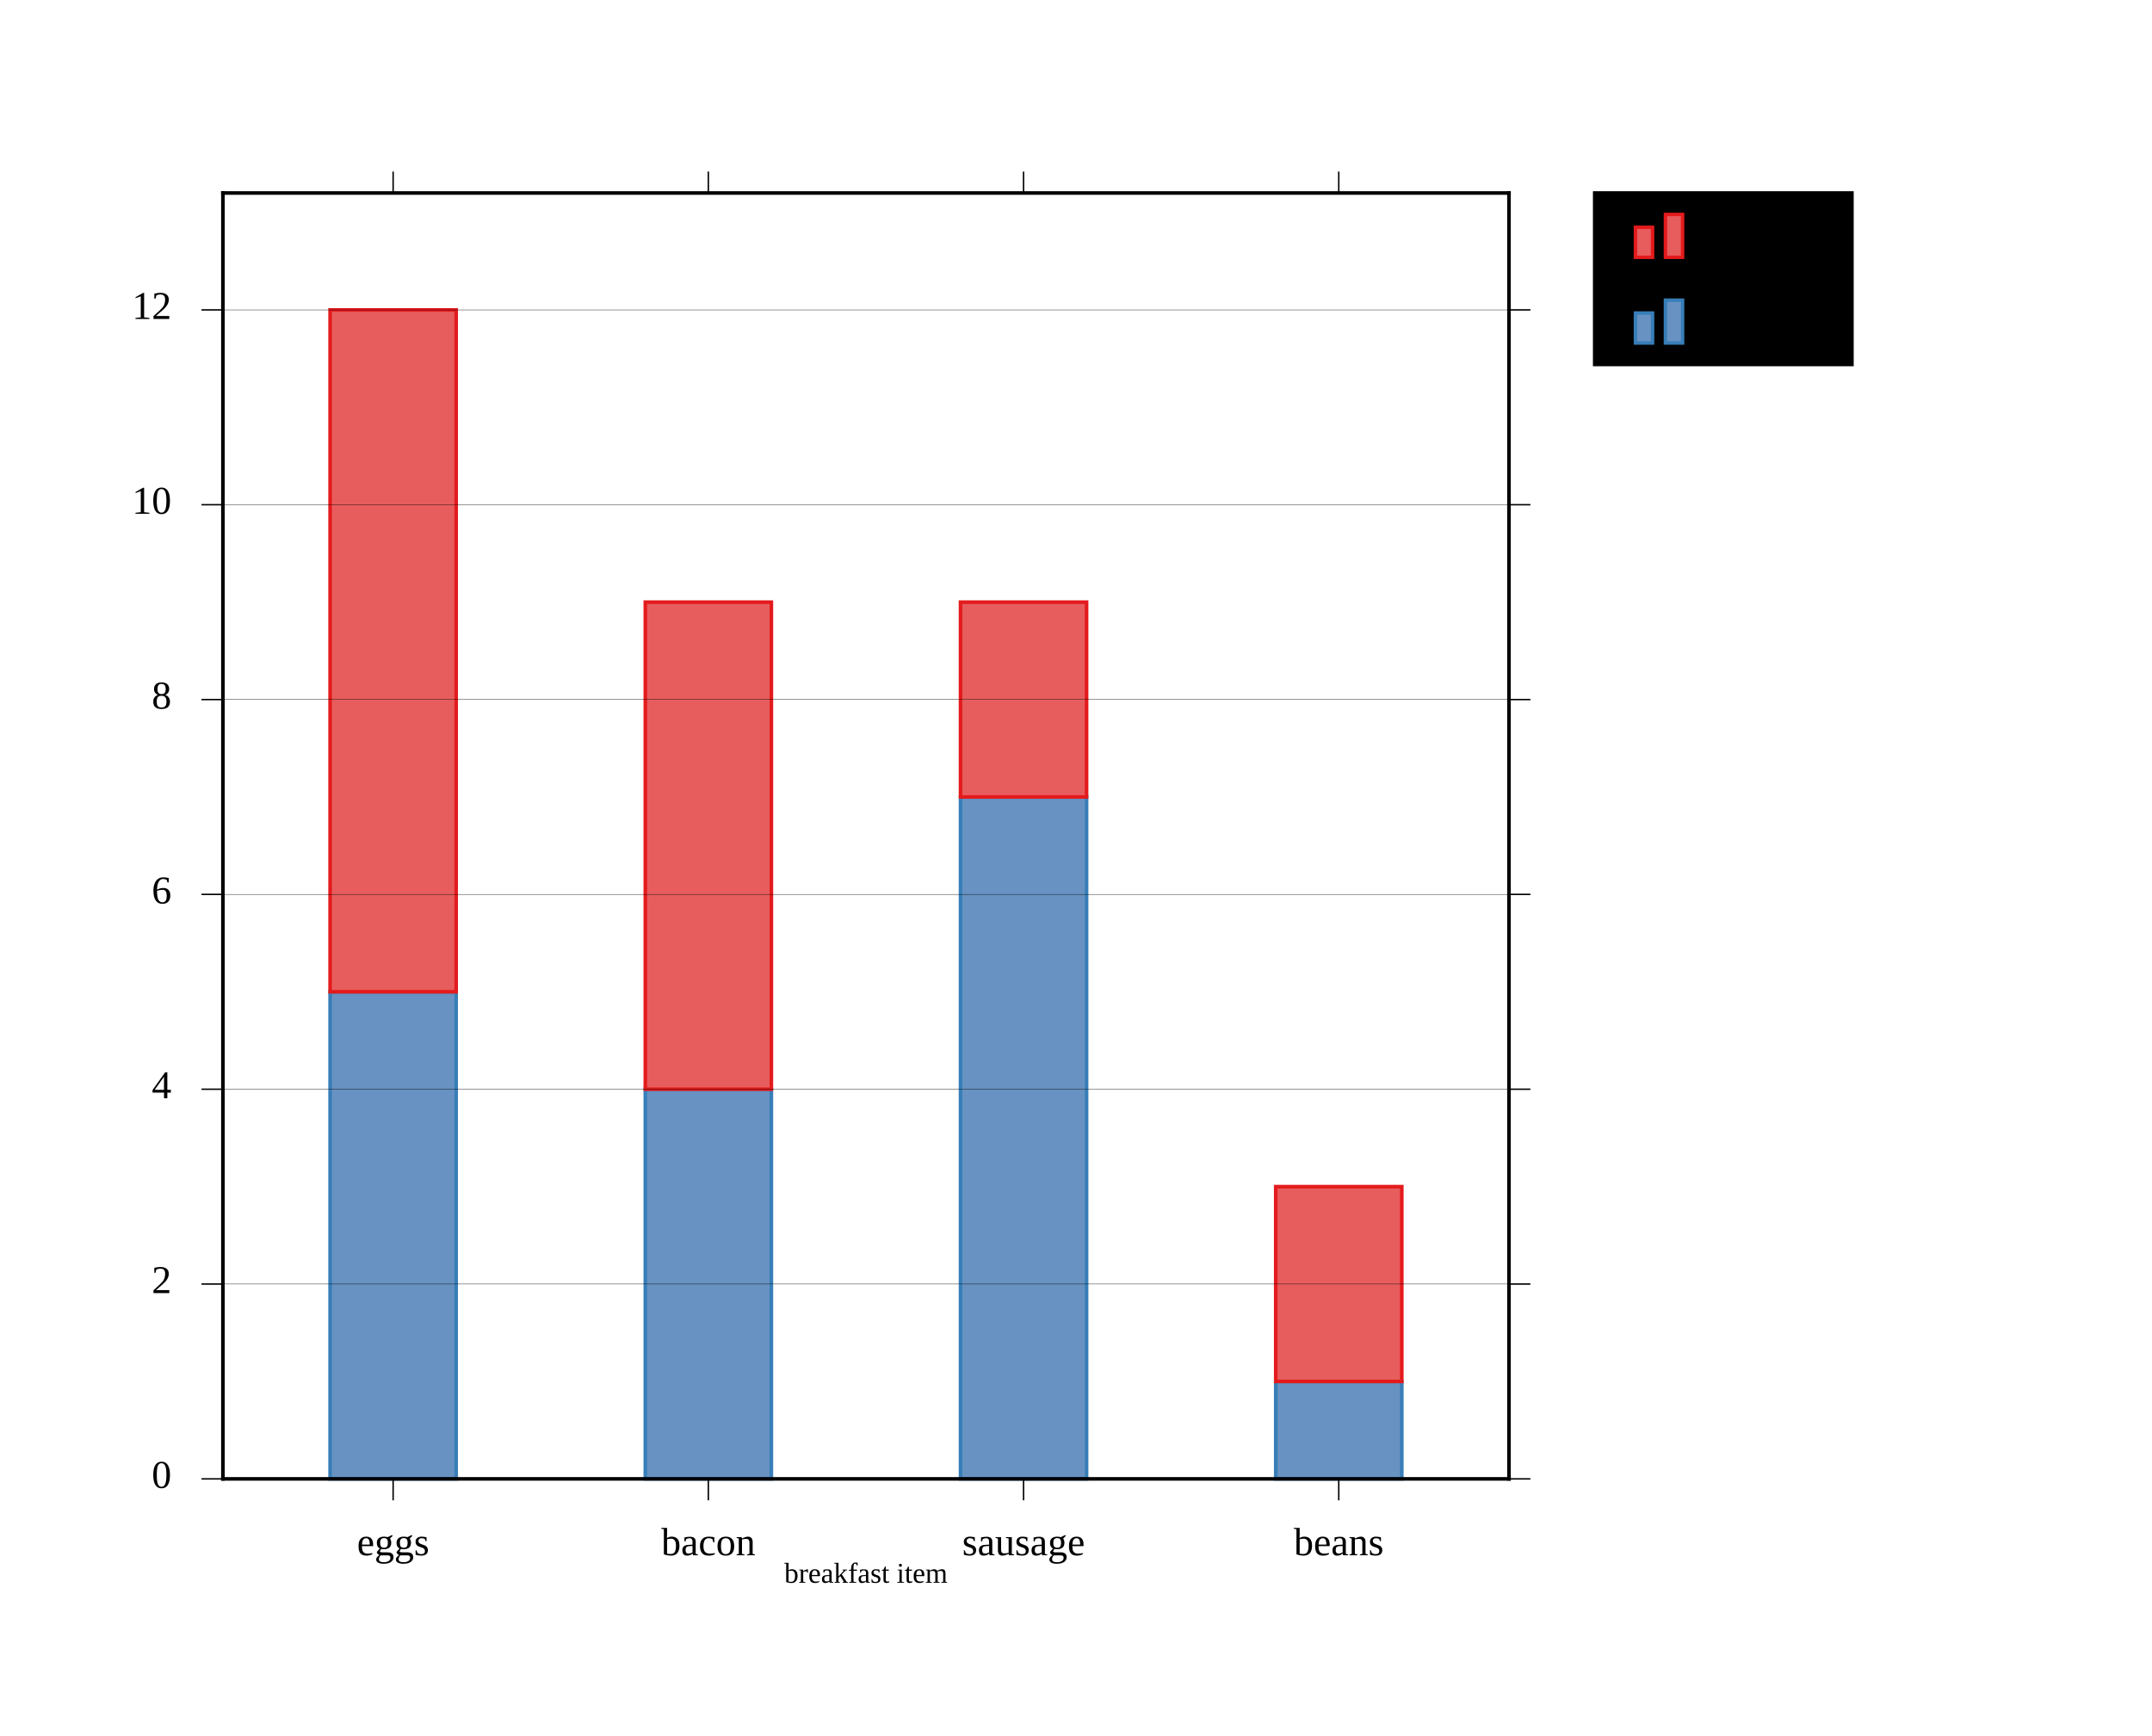
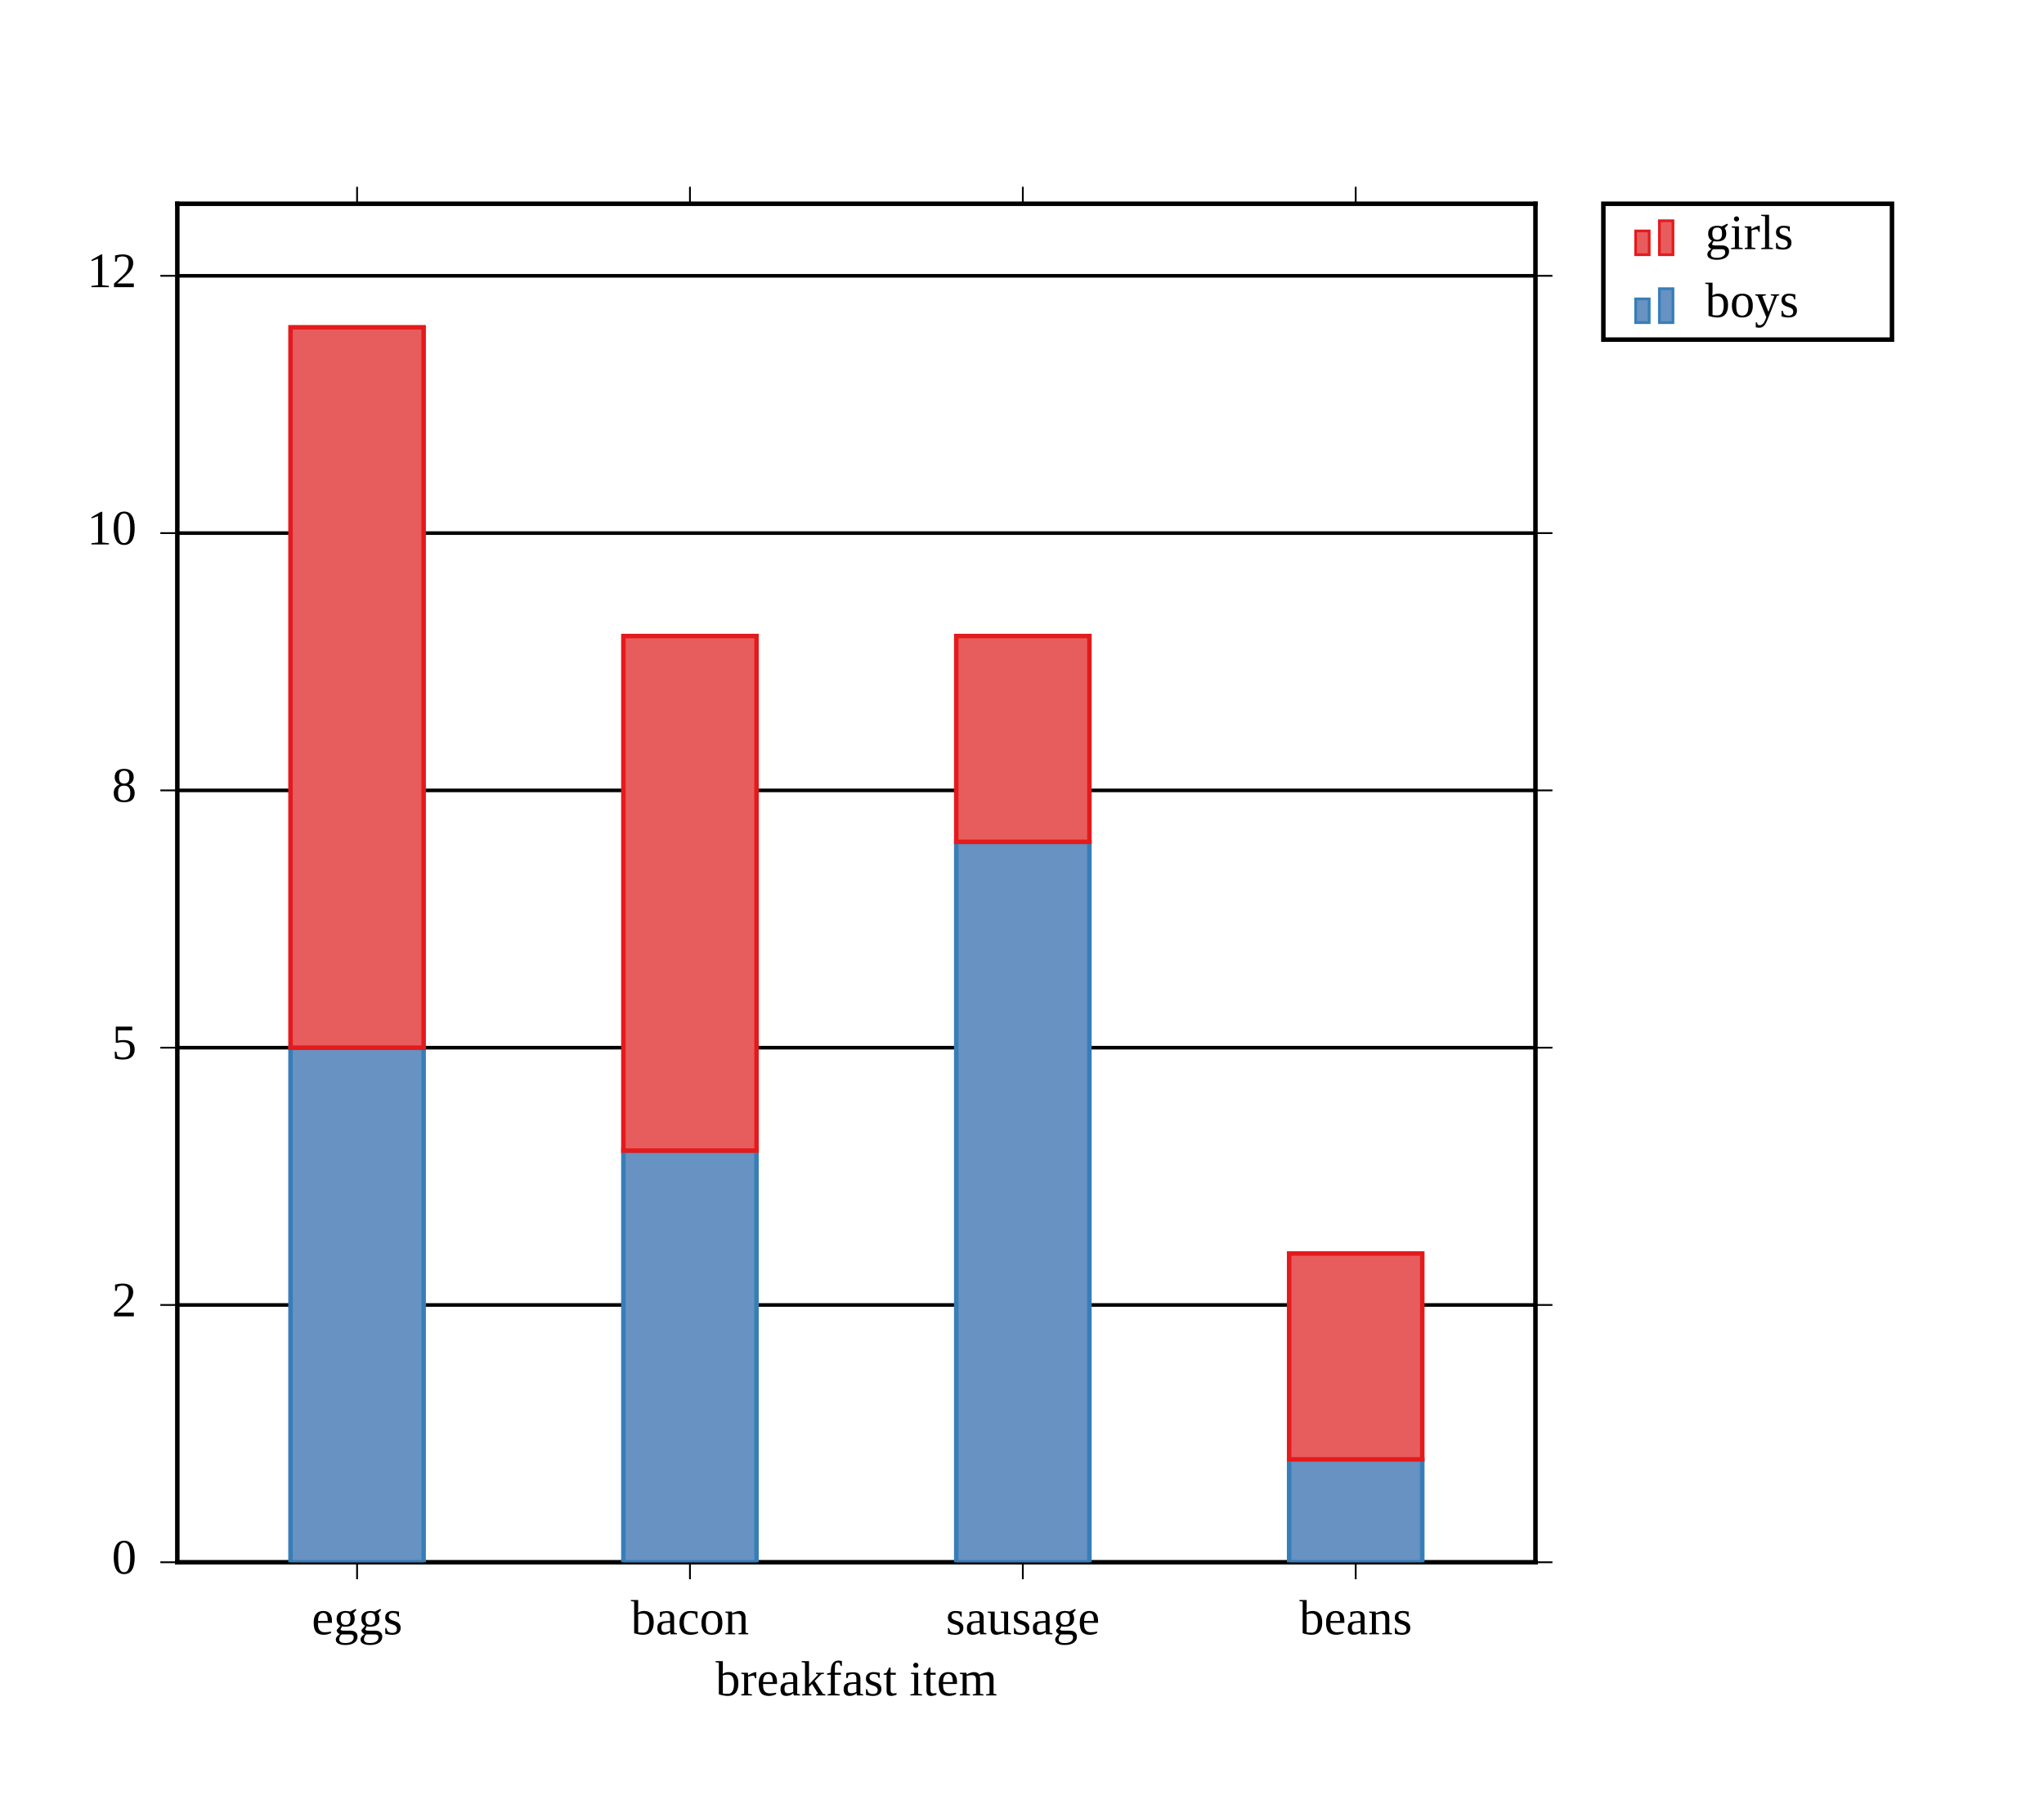
- <svg xmlns="http://www.w3.org/2000/svg" height="484.064" stroke-opacity="1" viewBox="0 0 600 484" font-size="1" width="600" stroke="rgb(0,0,0)" version="1.1">
+ <svg xmlns="http://www.w3.org/2000/svg" height="400" stroke-opacity="1" viewBox="0 0 454 400" font-size="1" width="454.34" stroke="rgb(0,0,0)" version="1.1">
  <defs />
-   <g stroke-opacity="1.0" fill-opacity="1.0" stroke="rgb(55,126,184)" stroke-width="1.0" fill="rgb(103,146,193)">
-     <path d="M 355.683,412.351 h 35.154 v -27.164 h -35.154 Z" />
+   <g stroke-width="0.8">
+     <path d="M 39.245,347.17 h 301.887 M 39.245,289.994 h 301.887 M 39.245,232.819 h 301.887 M 39.245,175.643 h 301.887 M 39.245,118.468 h 301.887 M 39.245,61.292 h 301.887 " />
+   </g>
+   <g stroke-linecap="square">
+     <path d="M 39.245,347.17 v -301.887 M 341.132,347.17 v -301.887 " />
+   </g>
+   <g stroke-width="0.4">
+     <path d="M 341.132,347.17 h 3.774 M 341.132,289.994 h 3.774 M 341.132,232.819 h 3.774 M 341.132,175.643 h 3.774 M 341.132,118.468 h 3.774 M 341.132,61.292 h 3.774 " />
+   </g>
+   <g stroke-width="0.4">
+     <path d="M 35.472,347.17 h 3.774 M 35.472,289.994 h 3.774 M 35.472,232.819 h 3.774 M 35.472,175.643 h 3.774 M 35.472,118.468 h 3.774 M 35.472,61.292 h 3.774 " />
+   </g>
+   <g fill-opacity="1.0" font-size="11.0px" fill="rgb(0,0,0)">
+     <text dominant-baseline="middle" transform="matrix(1,0,0,1,30.1887,61.2922)" stroke="none" text-anchor="end">12</text>
+   </g>
+   <g fill-opacity="1.0" font-size="11.0px" fill="rgb(0,0,0)">
+     <text dominant-baseline="middle" transform="matrix(1,0,0,1,30.1887,118.4677)" stroke="none" text-anchor="end">10</text>
+   </g>
+   <g fill-opacity="1.0" font-size="11.0px" fill="rgb(0,0,0)">
+     <text dominant-baseline="middle" transform="matrix(1,0,0,1,30.1887,175.6432)" stroke="none" text-anchor="end">8</text>
+   </g>
+   <g fill-opacity="1.0" font-size="11.0px" fill="rgb(0,0,0)">
+     <text dominant-baseline="middle" transform="matrix(1,0,0,1,30.1887,232.8188)" stroke="none" text-anchor="end">5</text>
+   </g>
+   <g fill-opacity="1.0" font-size="11.0px" fill="rgb(0,0,0)">
+     <text dominant-baseline="middle" transform="matrix(1,0,0,1,30.1887,289.9943)" stroke="none" text-anchor="end">2</text>
+   </g>
+   <g fill-opacity="1.0" font-size="11.0px" fill="rgb(0,0,0)">
+     <text dominant-baseline="middle" transform="matrix(1,0,0,1,30.1887,347.1698)" stroke="none" text-anchor="end">0</text>
+   </g>
+   <g stroke-linecap="square">
+     <path d="M 39.245,347.17 h 301.887 M 39.245,45.283 h 301.887 " />
+   </g>
+   <g stroke-width="0.4">
+     <path d="M 79.201,45.283 v -3.774 M 153.193,45.283 v -3.774 M 227.185,45.283 v -3.774 M 301.176,45.283 v -3.774 " />
+   </g>
+   <g stroke-width="0.4">
+     <path d="M 79.201,350.943 v -3.774 M 153.193,350.943 v -3.774 M 227.185,350.943 v -3.774 M 301.176,350.943 v -3.774 " />
+   </g>
+   <g fill-opacity="1.0" font-size="11.0px" fill="rgb(0,0,0)">
+     <text dominant-baseline="text-before-edge" transform="matrix(1,0,0,1,190.1887,369.8113)" stroke="none" text-anchor="middle">breakfast item</text>
+   </g>
+   <g fill-opacity="1.0" font-size="11.0px" fill="rgb(0,0,0)">
+     <text dominant-baseline="text-before-edge" transform="matrix(1,0,0,1,301.1765,356.2264)" stroke="none" text-anchor="middle">beans</text>
+   </g>
+   <g fill-opacity="1.0" font-size="11.0px" fill="rgb(0,0,0)">
+     <text dominant-baseline="text-before-edge" transform="matrix(1,0,0,1,227.1846,356.2264)" stroke="none" text-anchor="middle">sausage</text>
+   </g>
+   <g fill-opacity="1.0" font-size="11.0px" fill="rgb(0,0,0)">
+     <text dominant-baseline="text-before-edge" transform="matrix(1,0,0,1,153.1927,356.2264)" stroke="none" text-anchor="middle">bacon</text>
+   </g>
+   <g fill-opacity="1.0" font-size="11.0px" fill="rgb(0,0,0)">
+     <text dominant-baseline="text-before-edge" transform="matrix(1,0,0,1,79.2009,356.2264)" stroke="none" text-anchor="middle">eggs</text>
  </g>
  <g stroke-opacity="1.0" fill-opacity="1.0" stroke="rgb(55,126,184)" stroke-width="1.0" fill="rgb(103,146,193)">
-     <path d="M 267.799,412.351 h 35.154 v -190.149 h -35.154 Z" />
+     <defs>
+       <clipPath id="myClip1">
+         <path d="M 341.132,347.17 l -0,-301.887 h -301.887 l -0,301.887 Z" />
+       </clipPath>
+     </defs>
+     <g clip-path="url(#myClip1)">
+       <path d="M 286.378,347.17 h 29.597 v -22.87 h -29.597 Z" />
+     </g>
  </g>
  <g stroke-opacity="1.0" fill-opacity="1.0" stroke="rgb(55,126,184)" stroke-width="1.0" fill="rgb(103,146,193)">
-     <path d="M 179.916,412.351 h 35.154 v -108.656 h -35.154 Z" />
+     <defs>
+       <clipPath id="myClip2">
+         <path d="M 341.132,347.17 l -0,-301.887 h -301.887 l -0,301.887 Z" />
+       </clipPath>
+     </defs>
+     <g clip-path="url(#myClip2)">
+       <path d="M 212.386,347.17 h 29.597 v -160.091 h -29.597 Z" />
+     </g>
  </g>
  <g stroke-opacity="1.0" fill-opacity="1.0" stroke="rgb(55,126,184)" stroke-width="1.0" fill="rgb(103,146,193)">
-     <path d="M 92.032,412.351 h 35.154 v -135.82 h -35.154 Z" />
+     <defs>
+       <clipPath id="myClip3">
+         <path d="M 341.132,347.17 l -0,-301.887 h -301.887 l -0,301.887 Z" />
+       </clipPath>
+     </defs>
+     <g clip-path="url(#myClip3)">
+       <path d="M 138.394,347.17 h 29.597 v -91.481 h -29.597 Z" />
+     </g>
+   </g>
+   <g stroke-opacity="1.0" fill-opacity="1.0" stroke="rgb(55,126,184)" stroke-width="1.0" fill="rgb(103,146,193)">
+     <defs>
+       <clipPath id="myClip4">
+         <path d="M 341.132,347.17 l -0,-301.887 h -301.887 l -0,301.887 Z" />
+       </clipPath>
+     </defs>
+     <g clip-path="url(#myClip4)">
+       <path d="M 64.403,347.17 h 29.597 v -114.351 h -29.597 Z" />
+     </g>
  </g>
  <g stroke-opacity="1.0" fill-opacity="1.0" stroke="rgb(228,26,28)" stroke-width="1.0" fill="rgb(231,93,93)">
-     <path d="M 355.683,385.187 h 35.154 v -54.328 h -35.154 Z" />
+     <defs>
+       <clipPath id="myClip5">
+         <path d="M 341.132,347.17 l -0,-301.887 h -301.887 l -0,301.887 Z" />
+       </clipPath>
+     </defs>
+     <g clip-path="url(#myClip5)">
+       <path d="M 286.378,324.3 h 29.597 v -45.74 h -29.597 Z" />
+     </g>
  </g>
  <g stroke-opacity="1.0" fill-opacity="1.0" stroke="rgb(228,26,28)" stroke-width="1.0" fill="rgb(231,93,93)">
-     <path d="M 267.799,222.202 h 35.154 v -54.328 h -35.154 Z" />
+     <defs>
+       <clipPath id="myClip6">
+         <path d="M 341.132,347.17 l -0,-301.887 h -301.887 l -0,301.887 Z" />
+       </clipPath>
+     </defs>
+     <g clip-path="url(#myClip6)">
+       <path d="M 212.386,187.078 h 29.597 v -45.74 h -29.597 Z" />
+     </g>
  </g>
  <g stroke-opacity="1.0" fill-opacity="1.0" stroke="rgb(228,26,28)" stroke-width="1.0" fill="rgb(231,93,93)">
-     <path d="M 179.916,303.694 h 35.154 v -135.82 h -35.154 Z" />
+     <defs>
+       <clipPath id="myClip7">
+         <path d="M 341.132,347.17 l -0,-301.887 h -301.887 l -0,301.887 Z" />
+       </clipPath>
+     </defs>
+     <g clip-path="url(#myClip7)">
+       <path d="M 138.394,255.689 h 29.597 v -114.351 h -29.597 Z" />
+     </g>
  </g>
  <g stroke-opacity="1.0" fill-opacity="1.0" stroke="rgb(228,26,28)" stroke-width="1.0" fill="rgb(231,93,93)">
-     <path d="M 92.032,276.53 h 35.154 v -190.149 h -35.154 Z" />
-   </g>
-   <g stroke-width="0.1">
-     <path d="M 62.151,412.351 h 358.566 M 62.151,358.022 h 358.566 M 62.151,303.694 h 358.566 M 62.151,249.366 h 358.566 M 62.151,195.038 h 358.566 M 62.151,140.71 h 358.566 M 62.151,86.382 h 358.566 " />
-   </g>
-   <g stroke-linecap="square">
-     <path d="M 62.151,412.351 v -358.566 M 420.717,412.351 v -358.566 " />
-   </g>
-   <g stroke-width="0.4">
-     <path d="M 420.717,412.351 h 5.976 M 420.717,358.022 h 5.976 M 420.717,303.694 h 5.976 M 420.717,249.366 h 5.976 M 420.717,195.038 h 5.976 M 420.717,140.71 h 5.976 M 420.717,86.382 h 5.976 " />
-   </g>
-   <g stroke-width="0.4">
-     <path d="M 56.175,412.351 h 5.976 M 56.175,358.022 h 5.976 M 56.175,303.694 h 5.976 M 56.175,249.366 h 5.976 M 56.175,195.038 h 5.976 M 56.175,140.71 h 5.976 M 56.175,86.382 h 5.976 " />
+     <defs>
+       <clipPath id="myClip8">
+         <path d="M 341.132,347.17 l -0,-301.887 h -301.887 l -0,301.887 Z" />
+       </clipPath>
+     </defs>
+     <g clip-path="url(#myClip8)">
+       <path d="M 64.403,232.819 h 29.597 v -160.091 h -29.597 Z" />
+     </g>
  </g>
  <g fill-opacity="1.0" font-size="11.0px" fill="rgb(0,0,0)">
-     <text dominant-baseline="middle" transform="matrix(1,0,0,1,47.8088,86.3817)" stroke="none" text-anchor="end">12</text>
+     <text dominant-baseline="text-after-edge" transform="matrix(1,0,0,1,190.1887,30.1887)" stroke="none" text-anchor="middle" />
+   </g>
+   <g fill-opacity="0.0" fill="rgb(0,0,0)">
+     <path d="M 420.377,75.472 l -0,-30.189 h -64.151 l -0,30.189 Z" />
  </g>
  <g fill-opacity="1.0" font-size="11.0px" fill="rgb(0,0,0)">
-     <text dominant-baseline="middle" transform="matrix(1,0,0,1,47.8088,140.7099)" stroke="none" text-anchor="end">10</text>
+     <text dominant-baseline="middle" transform="matrix(1,0,0,1,378.8679,67.9245)" stroke="none" text-anchor="start">boys</text>
+   </g>
+   <g stroke-opacity="1.0" fill-opacity="1.0" stroke="rgb(55,126,184)" stroke-width="0.604" fill="rgb(103,146,193)">
+     <path d="M 371.698,71.698 l -0,-7.547 h -3.019 l -0,7.547 Z" />
+   </g>
+   <g stroke-opacity="1.0" fill-opacity="1.0" stroke="rgb(55,126,184)" stroke-width="0.604" fill="rgb(103,146,193)">
+     <path d="M 366.415,71.698 l -0,-5.283 h -3.019 l -0,5.283 Z" />
  </g>
  <g fill-opacity="1.0" font-size="11.0px" fill="rgb(0,0,0)">
-     <text dominant-baseline="middle" transform="matrix(1,0,0,1,47.8088,195.038)" stroke="none" text-anchor="end">8</text>
+     <text dominant-baseline="middle" transform="matrix(1,0,0,1,378.8679,52.8302)" stroke="none" text-anchor="start">girls</text>
  </g>
-   <g fill-opacity="1.0" font-size="11.0px" fill="rgb(0,0,0)">
-     <text dominant-baseline="middle" transform="matrix(1,0,0,1,47.8088,249.3662)" stroke="none" text-anchor="end">6</text>
+   <g stroke-opacity="1.0" fill-opacity="1.0" stroke="rgb(228,26,28)" stroke-width="0.604" fill="rgb(231,93,93)">
+     <path d="M 371.698,56.604 l -0,-7.547 h -3.019 l -0,7.547 Z" />
  </g>
-   <g fill-opacity="1.0" font-size="11.0px" fill="rgb(0,0,0)">
-     <text dominant-baseline="middle" transform="matrix(1,0,0,1,47.8088,303.6943)" stroke="none" text-anchor="end">4</text>
-   </g>
-   <g fill-opacity="1.0" font-size="11.0px" fill="rgb(0,0,0)">
-     <text dominant-baseline="middle" transform="matrix(1,0,0,1,47.8088,358.0225)" stroke="none" text-anchor="end">2</text>
-   </g>
-   <g fill-opacity="1.0" font-size="11.0px" fill="rgb(0,0,0)">
-     <text dominant-baseline="middle" transform="matrix(1,0,0,1,47.8088,412.3506)" stroke="none" text-anchor="end">0</text>
-   </g>
-   <g stroke-linecap="square">
-     <path d="M 62.151,412.351 h 358.566 M 62.151,53.785 h 358.566 " />
-   </g>
-   <g stroke-width="0.4">
-     <path d="M 109.609,53.785 v -5.976 M 197.492,53.785 v -5.976 M 285.376,53.785 v -5.976 M 373.26,53.785 v -5.976 " />
-   </g>
-   <g stroke-width="0.4">
-     <path d="M 109.609,418.327 v -5.976 M 197.492,418.327 v -5.976 M 285.376,418.327 v -5.976 M 373.26,418.327 v -5.976 " />
-   </g>
-   <g fill-opacity="1.0" font-size="8.0px" fill="rgb(0,0,0)">
-     <text dominant-baseline="text-before-edge" transform="matrix(1,0,0,1,241.4343,436.255)" stroke="none" text-anchor="middle">breakfast item</text>
-   </g>
-   <g fill-opacity="1.0" font-size="11.0px" fill="rgb(0,0,0)">
-     <text dominant-baseline="text-before-edge" transform="matrix(1,0,0,1,373.2599,426.6932)" stroke="none" text-anchor="middle">beans</text>
-   </g>
-   <g fill-opacity="1.0" font-size="11.0px" fill="rgb(0,0,0)">
-     <text dominant-baseline="text-before-edge" transform="matrix(1,0,0,1,285.3761,426.6932)" stroke="none" text-anchor="middle">sausage</text>
-   </g>
-   <g fill-opacity="1.0" font-size="11.0px" fill="rgb(0,0,0)">
-     <text dominant-baseline="text-before-edge" transform="matrix(1,0,0,1,197.4924,426.6932)" stroke="none" text-anchor="middle">bacon</text>
-   </g>
-   <g fill-opacity="1.0" font-size="11.0px" fill="rgb(0,0,0)">
-     <text dominant-baseline="text-before-edge" transform="matrix(1,0,0,1,109.6086,426.6932)" stroke="none" text-anchor="middle">eggs</text>
-   </g>
-   <g>
-     <path d="M 516.335,101.594 l -0,-47.809 h -71.713 l -0,47.809 Z" />
-   </g>
-   <g fill-opacity="1.0" font-size="8.0px" fill="rgb(0,0,0)">
-     <text dominant-baseline="middle" transform="matrix(1,0,0,1,480.4781,89.6414)" stroke="none" text-anchor="start">boys</text>
-   </g>
-   <g stroke-opacity="1.0" fill-opacity="1.0" stroke="rgb(55,126,184)" stroke-width="0.956" fill="rgb(103,146,193)">
-     <path d="M 469.123,95.618 l -0,-11.952 h -4.781 l -0,11.952 Z" />
-   </g>
-   <g stroke-opacity="1.0" fill-opacity="1.0" stroke="rgb(55,126,184)" stroke-width="0.956" fill="rgb(103,146,193)">
-     <path d="M 460.757,95.618 l -0,-8.367 h -4.781 l -0,8.367 Z" />
-   </g>
-   <g fill-opacity="1.0" font-size="8.0px" fill="rgb(0,0,0)">
-     <text dominant-baseline="middle" transform="matrix(1,0,0,1,480.4781,65.7371)" stroke="none" text-anchor="start">girls</text>
-   </g>
-   <g stroke-opacity="1.0" fill-opacity="1.0" stroke="rgb(228,26,28)" stroke-width="0.956" fill="rgb(231,93,93)">
-     <path d="M 469.123,71.713 l -0,-11.952 h -4.781 l -0,11.952 Z" />
-   </g>
-   <g stroke-opacity="1.0" fill-opacity="1.0" stroke="rgb(228,26,28)" stroke-width="0.956" fill="rgb(231,93,93)">
-     <path d="M 460.757,71.713 l -0,-8.367 h -4.781 l -0,8.367 Z" />
+   <g stroke-opacity="1.0" fill-opacity="1.0" stroke="rgb(228,26,28)" stroke-width="0.604" fill="rgb(231,93,93)">
+     <path d="M 366.415,56.604 l -0,-5.283 h -3.019 l -0,5.283 Z" />
  </g>
</svg>
